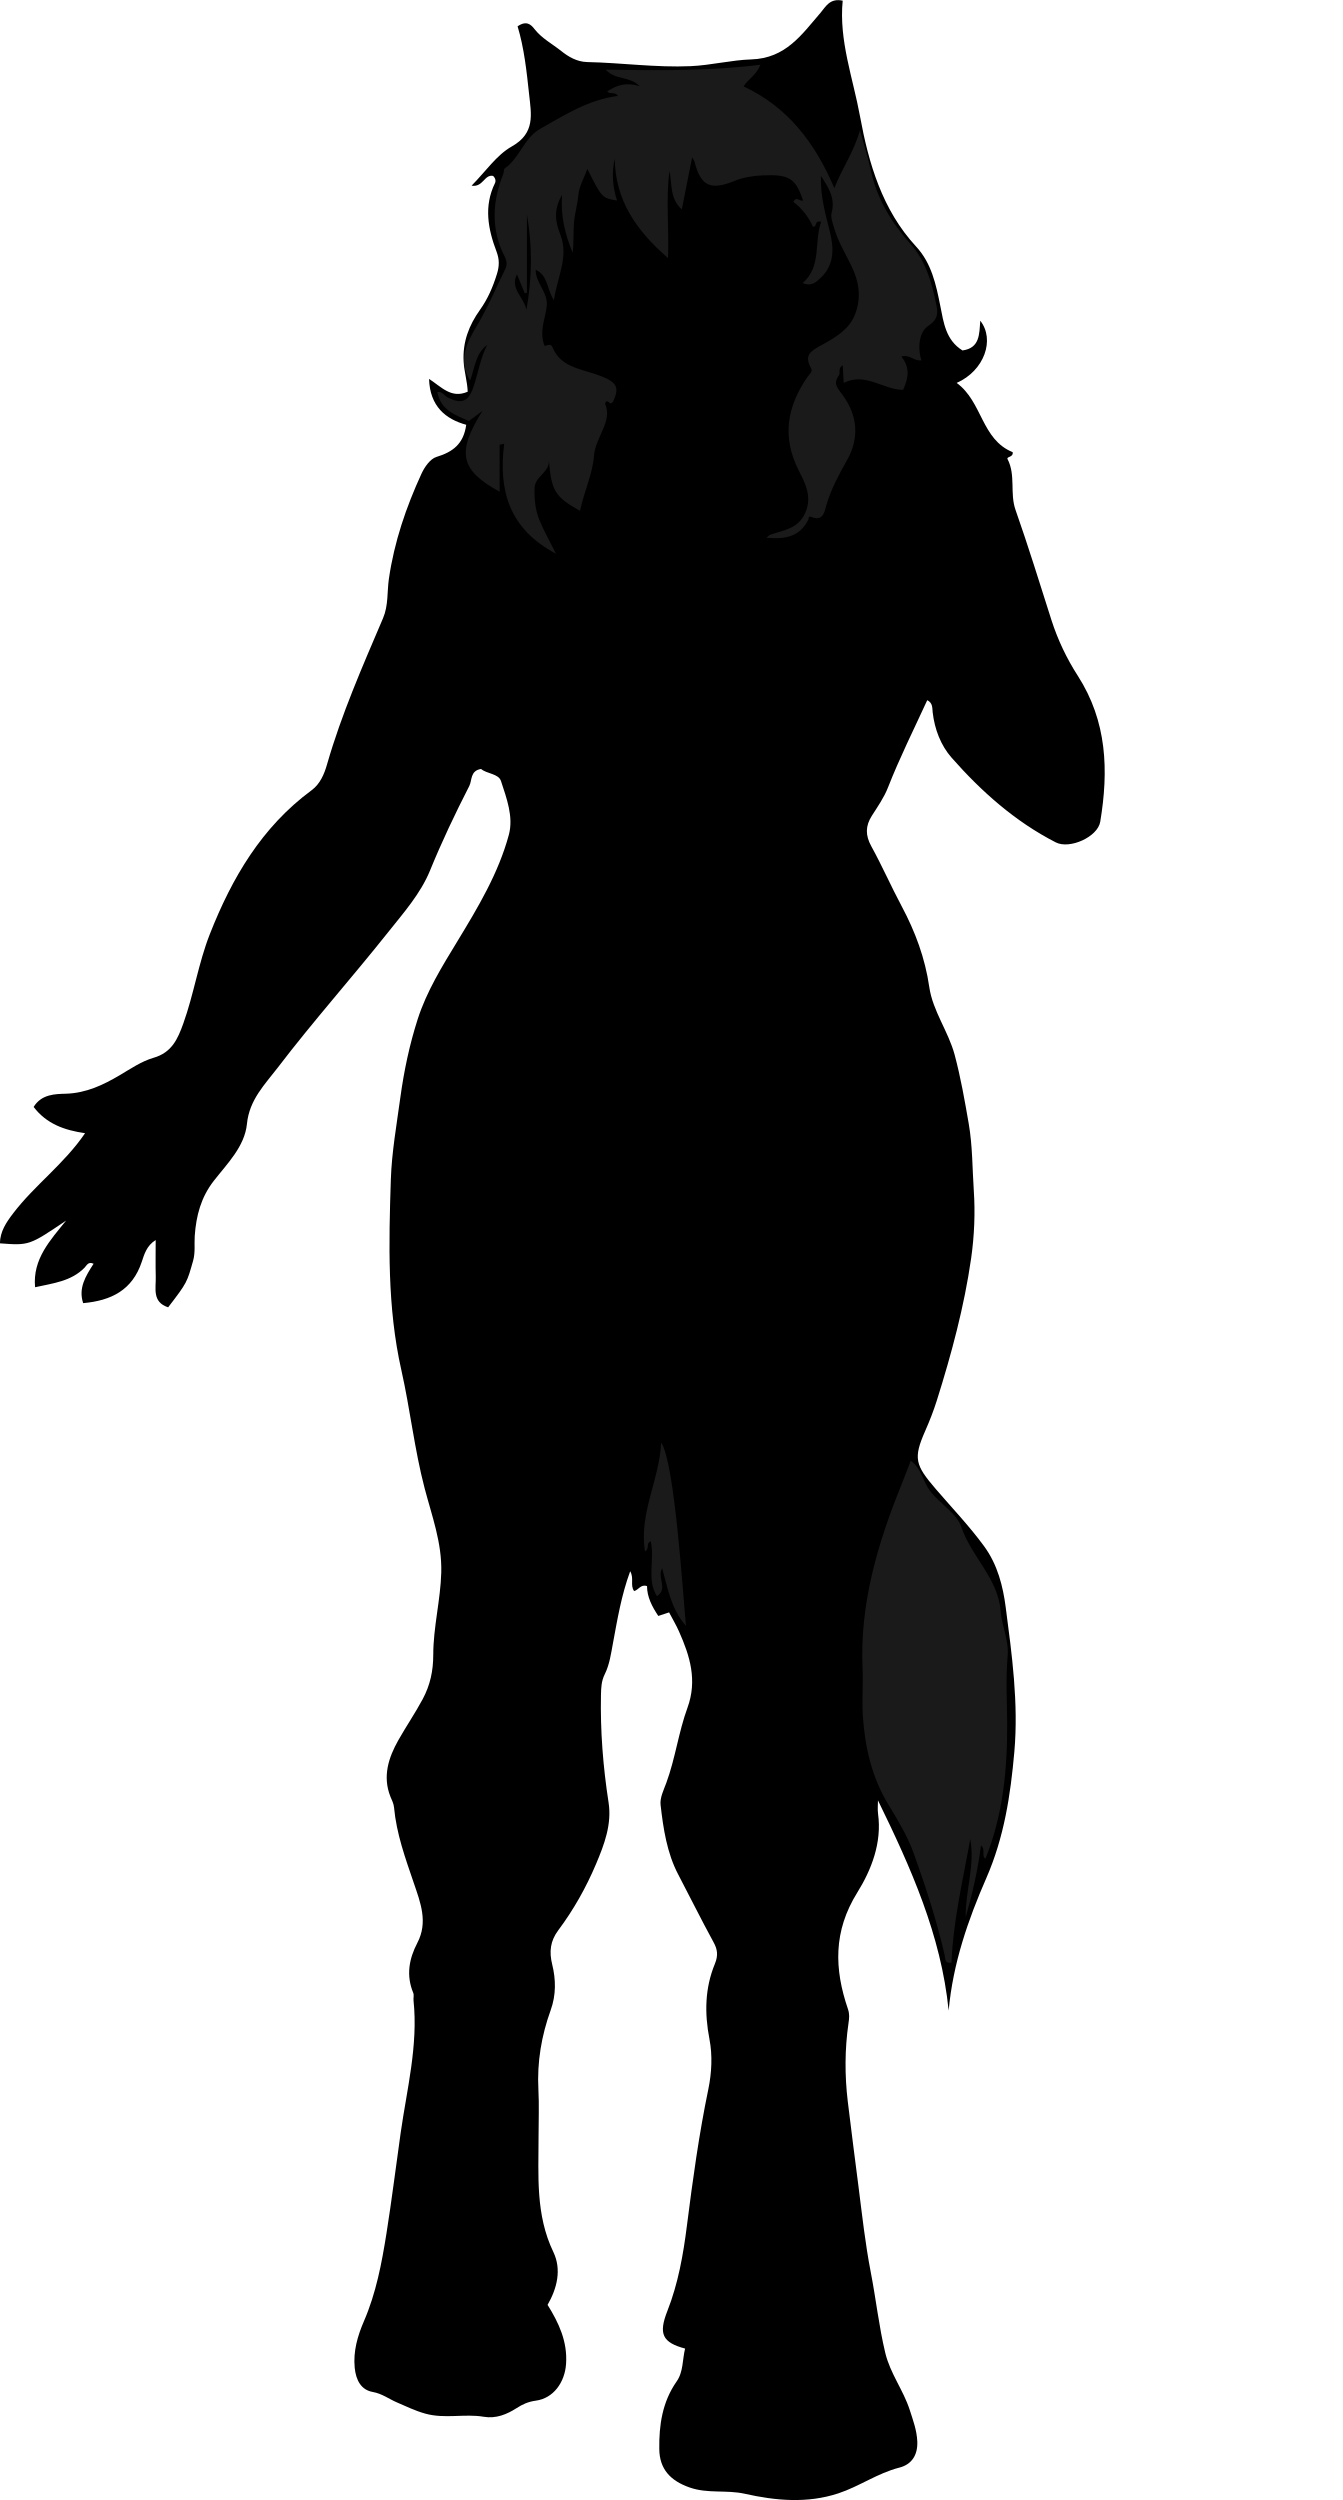
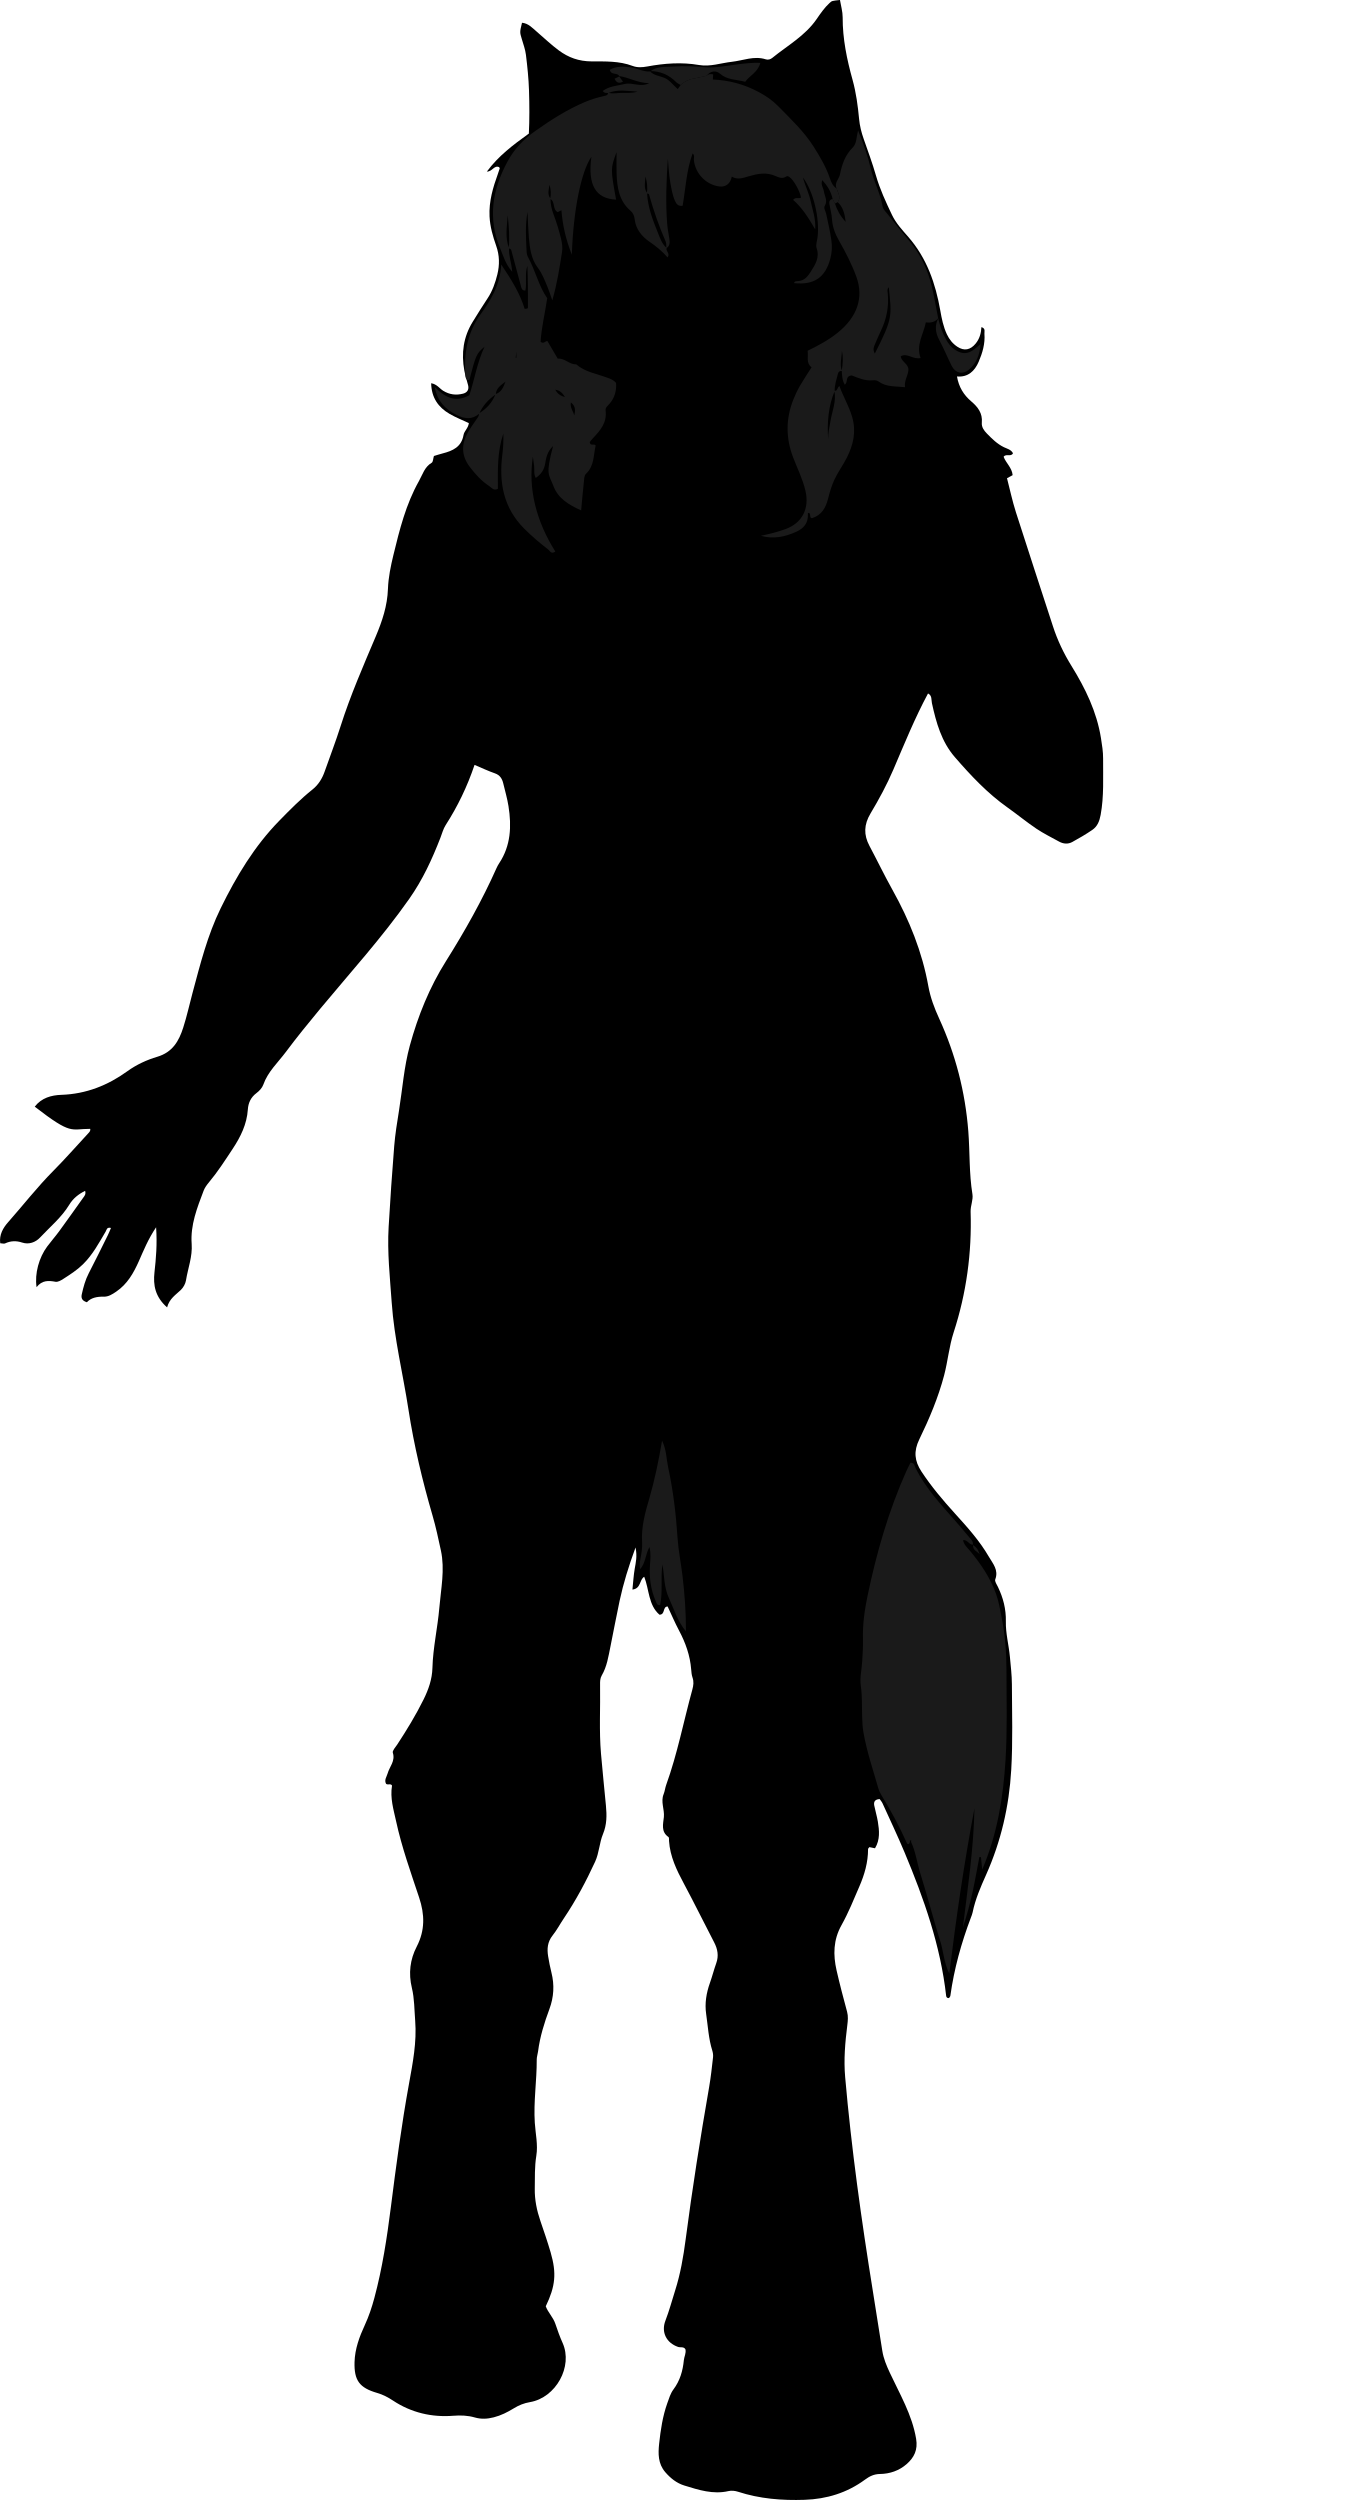
- <svg xmlns="http://www.w3.org/2000/svg" version="1.1" id="Layer_1" x="0px" y="0px" viewBox="0 0 343.81 640.09" style="enable-background:new 0 0 343.81 640.09;" xml:space="preserve">
+ <svg xmlns="http://www.w3.org/2000/svg" version="1.1" id="Layer_1" x="0px" y="0px" viewBox="0 0 981.49 1811.84" style="enable-background:new 0 0 981.49 1811.84;" xml:space="preserve">
  <style type="text/css">
	.st0{fill:#1A1A1A;}
</style>
  <g>
-     <path d="M175.41,601.32c-5.86-1.57-6.84-3.78-4.53-9.65c2.76-7.02,4.06-14.4,5-21.86c1.48-11.67,3.08-23.33,5.47-34.85   c0.89-4.31,1.09-8.75,0.3-12.85c-1.3-6.71-1.17-13.1,1.39-19.31c0.89-2.16,0.65-3.71-0.34-5.51c-3.14-5.74-6.03-11.6-9.07-17.39   c-2.86-5.46-3.81-11.7-4.5-17.82c-0.2-1.79,0.8-3.78,1.47-5.6c2.31-6.27,3.13-12.98,5.41-19.21c2.58-7.06,0.63-13.3-2.17-19.58   c-0.73-1.64-1.65-3.19-2.53-4.86c-0.98,0.32-1.88,0.62-2.76,0.91c-1.61-2.41-2.88-4.85-2.89-7.64c-1.61-0.55-2.17,0.99-3.3,1.27   c-1.09-1.46,0.05-3.25-1.01-5.07c-2.26,6.14-3.27,12.28-4.4,18.36c-0.51,2.74-0.88,5.52-2.11,8c-0.87,1.74-0.93,3.46-0.97,5.27   c-0.19,9.26,0.53,18.44,1.95,27.6c0.86,5.55-1.11,10.75-3.2,15.69c-2.54,6.02-5.76,11.75-9.69,17.01c-2.02,2.7-2.37,5.43-1.54,8.77   c0.94,3.81,1.01,7.78-0.4,11.68c-2.36,6.54-3.51,13.3-3.14,20.31c0.21,3.99,0.04,8,0.04,11.99c0,10.03-0.8,20.07,3.79,29.62   c2.13,4.44,0.99,9.23-1.48,13.53c2.89,4.64,5.13,9.42,4.73,15.15c-0.33,4.71-3.24,8.78-7.76,9.38c-1.92,0.26-3.34,0.9-4.91,1.91   c-2.49,1.6-5.26,2.74-8.4,2.21c-4.94-0.84-9.95,0.6-14.99-0.81c-2.58-0.72-4.85-1.84-7.23-2.86c-2.06-0.88-3.79-2.25-6.2-2.68   c-2.99-0.52-4.3-3.03-4.62-6.17c-0.42-4.27,0.75-8.22,2.36-11.95c3.13-7.24,4.55-14.82,5.78-22.54c1.36-8.56,2.41-17.16,3.63-25.72   c1.6-11.2,4.49-22.33,3.29-33.83c-0.07-0.66,0.16-1.41-0.08-1.98c-1.85-4.47-1.08-8.7,1.06-12.8c2.77-5.31,0.8-10.3-0.92-15.34   c-2.15-6.32-4.44-12.61-5.05-19.32c-0.1-1.05-0.56-1.87-0.93-2.78c-2.06-5.19-0.48-9.99,2.03-14.45c2-3.54,4.31-6.92,6.24-10.52   c1.91-3.56,2.7-7.25,2.7-11.32c0-7.07,1.85-13.97,2.05-21.09c0.21-7.61-2.41-14.5-4.26-21.57c-2.61-9.97-3.7-20.21-5.95-30.21   c-3.65-16.18-3.23-32.56-2.7-48.88c0.23-6.94,1.48-13.97,2.43-20.94c0.94-6.86,2.34-13.5,4.43-20.03   c2.31-7.2,6.28-13.58,10.19-20.01c5.25-8.64,10.5-17.38,13.16-27.23c1.24-4.61-0.57-9.36-2.01-13.78c-0.62-1.91-3.68-1.84-5.1-3.09   c-2.83,0.46-2.26,2.9-3.02,4.37c-3.63,7.09-7.04,14.27-10.06,21.66c-2.39,5.86-6.75,10.79-10.7,15.75   c-9.29,11.69-19.25,22.85-28.3,34.72c-3.22,4.22-7.25,8.17-7.86,14.35c-0.57,5.79-5.01,10.15-8.5,14.62   c-3.28,4.21-4.51,8.94-4.87,14.07c-0.15,2.14,0.19,4.25-0.43,6.42c-1.55,5.44-1.44,5.47-6.38,11.88c-4.16-1.36-3.09-4.87-3.17-7.86   c-0.08-2.99-0.02-5.99-0.02-9.36c-2.3,1.4-2.94,3.68-3.56,5.56c-2.41,7.27-7.82,9.95-15.01,10.59c-1.27-3.86,0.63-6.9,2.67-10.08   c-1.37-0.68-1.8,0.49-2.32,1.01c-3.42,3.48-7.99,3.97-12.66,5c-0.67-7.22,3.9-12.04,7.95-17.07c-9.45,6.39-9.45,6.39-16.96,5.83   c0.09-3.06,1.57-5.29,3.42-7.71c5.52-7.23,13.06-12.64,18.39-20.49c-5.34-0.77-9.86-2.4-13.17-6.72c2.03-3.33,5.63-3.31,8.27-3.39   c5.23-0.16,9.58-2.27,13.76-4.73c2.83-1.67,5.6-3.58,8.68-4.47c4.65-1.34,6.18-4.78,7.61-8.77c2.7-7.51,3.87-15.45,6.8-22.9   c5.67-14.42,13.29-27.41,26.03-36.81c2.23-1.64,3.28-4.2,3.98-6.66c3.7-12.88,9.09-25.11,14.32-37.38   c1.42-3.33,1.03-6.81,1.51-10.12c1.38-9.5,4.41-18.34,8.36-26.94c0.78-1.69,2.24-3.78,3.82-4.26c4.06-1.24,6.94-3.21,7.62-8.23   c-5.26-1.44-9.3-4.71-9.52-11.75c3.18,2.06,5.7,5.13,9.9,3.28c-0.1-2.57-0.88-5.07-1.04-7.65c-0.3-5.09,1.37-9.36,4.19-13.32   c2.01-2.82,3.32-5.89,4.34-9.19c0.62-2.02,0.65-3.71-0.11-5.71c-2.18-5.75-3.3-11.6-0.4-17.53c0.27-0.56,0.12-1.31-0.49-1.85   c-2.24-0.46-2.53,2.97-5.5,2.5c3.59-3.62,6.38-7.83,10.29-10.04c6.05-3.4,4.99-8.23,4.45-13.27c-0.64-5.97-1.28-11.94-2.96-17.49   c2.25-1.55,3.42-0.48,4.31,0.68c1.87,2.41,4.56,3.8,6.86,5.64c1.84,1.47,4.02,2.77,6.66,2.83c8.82,0.18,17.59,1.44,26.46,1.05   c5.26-0.23,10.43-1.57,15.56-1.73c8.82-0.28,12.89-6.34,17.71-11.93c1.32-1.53,2.35-3.82,5.68-3.11   c-1.01,10.19,2.66,19.87,4.46,29.74c2.16,11.81,5.65,23.84,14.33,33.21c3.96,4.27,5.11,9.73,6.19,15.15   c0.87,4.38,1.42,8.81,5.69,11.46c4.46-0.61,4.3-4.18,4.55-7.62c3.82,4.82,1.06,12.8-6.04,15.93c6.63,4.83,6.28,14.46,14.34,17.73   c0.22,1.37-1.66,1.1-1.31,1.78c2.14,4.12,0.54,8.74,2.04,13c3.29,9.35,6.2,18.83,9.22,28.28c1.61,5.01,3.9,9.81,6.69,14.14   c7.56,11.73,7.95,24.35,5.78,37.43c-0.64,3.87-7.82,7.11-11.38,5.28c-10.42-5.34-19.04-13.01-26.68-21.69   c-2.74-3.11-4.35-7.27-4.84-11.6c-0.13-1.16,0.06-2.37-1.39-3.12c-3.41,7.43-7.08,14.75-10.07,22.39c-1,2.55-2.63,4.88-4.12,7.21   c-1.67,2.63-1.67,5.02-0.13,7.81c2.76,5.01,5.06,10.28,7.76,15.33c3.49,6.54,6.01,13.31,7.08,20.72c0.9,6.16,4.88,11.33,6.49,17.32   c1.56,5.84,2.59,11.75,3.62,17.71c0.98,5.73,0.91,11.51,1.29,17.15c0.38,5.58,0.13,11.56-0.68,17.24   c-1.78,12.41-5.04,24.53-8.81,36.49c-0.83,2.63-1.85,5.22-2.96,7.74c-3.09,7.02-2.56,8.72,2.72,14.87   c4.16,4.85,8.58,9.46,12.38,14.66c3.5,4.79,4.82,10.33,5.51,15.55c1.61,12.25,3.31,24.63,2.22,37.05   c-0.97,11.04-2.6,21.87-7.17,32.33c-4.67,10.67-8.55,21.84-9.65,33.93c-1.94-19.33-9.69-36.61-18.1-53.81   c0,1.14-0.13,2.3,0.02,3.41c1.04,7.46-1.75,14.46-5.3,20.16c-6.2,9.97-5.91,19.58-2.41,29.85c0.45,1.31,0.34,2.33,0.14,3.68   c-0.96,6.6-0.97,13.34-0.19,19.9c0.87,7.3,1.83,14.61,2.76,21.91c0.93,7.3,1.73,14.64,3.13,21.86c1.34,6.88,2.08,13.85,3.72,20.69   c1.27,5.3,4.64,9.55,6.27,14.63c0.85,2.66,1.8,5.16,1.93,8.03c0.15,3.58-1.49,5.93-4.6,6.72c-5.58,1.42-10.24,4.82-15.62,6.59   c-7.96,2.63-16.08,1.87-23.92,0.11c-4.72-1.06-9.48,0.02-14.14-1.61c-4.91-1.72-7.72-4.69-7.78-9.84   c-0.08-6.16,0.77-12.03,4.42-17.28C174.99,607.3,174.7,604.14,175.41,601.32z" />
-     <path class="st0" d="M196.23,137.67c0.71-0.57,0.81-0.71,0.95-0.75c3.46-1.19,7.23-1.48,9.05-5.74c1.79-4.18-0.21-7.7-1.74-10.74   c-4.38-8.69-2.93-16.39,2.25-23.94c0.47-0.68,1.4-1.32,0.96-2.12c-1.89-3.46-0.29-4.42,2.8-6.11c3.12-1.71,6.75-3.76,8.3-7.48   c1.81-4.33,1.24-8.54-0.83-12.75c-1.57-3.21-3.45-6.29-4.45-9.81c-0.37-1.3-0.9-2.62-0.58-3.83c0.94-3.56-0.69-6.25-2.76-9.37   c-0.14,5.12,1.1,9.52,2.23,14.02c1.04,4.15,1.42,8.54-2.23,12.04c-1.26,1.2-2.44,2.32-4.68,1.39c4.96-4.3,2.86-10.47,4.74-15.69   c-1.91-0.42-0.86,1.27-2.09,1.28c-1.04-2.4-2.78-4.66-5.03-6.39c0.78-1.6,1.72,0.05,2.5-0.36c-1.94-5.66-3.49-6.72-10.38-6.42   c-2.42,0.11-4.96,0.51-7.18,1.42c-6.07,2.49-8.65,1.38-10.22-4.87c-0.07-0.3-0.29-0.55-0.63-1.16c-0.9,4.52-1.74,8.76-2.64,13.32   c-3.13-2.77-2.45-6.51-3.17-9.85c-0.94,7.21-0.08,14.45-0.36,22.31c-8.37-7.24-13.51-15-13.64-25.44   c-0.85,3.63-0.55,7.15,0.58,10.72c-3.87-0.67-3.87-0.67-7.59-8.09c-0.88,2.41-2.13,4.51-2.31,6.69c-0.21,2.48-0.98,4.83-1.14,7.28   c-0.16,2.48-0.03,4.98-0.3,7.51c-1.86-4.5-3.14-9.1-2.74-14.85c-2.25,3.92-1.71,6.93-0.43,10.19c2.22,5.65-0.78,10.8-1.65,16.79   c-1.9-2.97-1.44-6.3-4.67-7.81c-0.04,3.4,3.1,5.65,2.85,9.11c-0.24,3.27-2.06,6.38-0.61,10.31c0.22,0.33,1.56-0.85,2.06,0.41   c1.96,4.9,6.82,5.49,10.92,6.87c5.36,1.81,6.41,3.11,4.71,6.79c-0.91,1.96-1.5-0.96-2.16,0.79c2.02,4.6-2.49,8.48-2.85,13.45   c-0.33,4.55-2.58,9.2-3.56,14.01c-6.47-3.63-7.33-5.11-7.99-13.08c0.34,3.23-3.55,4.14-3.65,7.23c-0.09,2.84,0.18,5.62,1.24,8.21   c1.1,2.68,2.55,5.22,4.23,8.6c-12.02-6.35-14.77-16.21-13.25-28.13c-0.39,0.08-0.78,0.15-1.17,0.23c0,3.91,0,7.82,0,12.04   c-10.22-5.59-11.02-10.14-4.39-20.69c-1.15,0.86-2.3,1.71-3.46,2.57c-3.48-1.49-7.17-2.7-8.11-7.39c1.31-0.27,1.84,0.98,2.68,1.4   c3.51,1.74,5.28,1.08,6.55-2.62c1.24-3.6,1.77-7.42,3.56-10.87c-3.08,2.28-3.13,5.85-4.39,9.15c-3.22-5.2-0.72-9.95,1.64-13.87   c2.87-4.77,4.96-9.81,7.39-14.74c0.9-1.83-0.32-3.28-0.86-4.55c-2.84-6.72-2.27-13.24,0.34-19.79c0.18-0.45,0.07-1.19,0.38-1.4   c3.82-2.66,4.91-7.77,9.03-10.1c6.24-3.53,12.32-7.46,19.92-8.44c-0.63-1.15-2.11-0.32-2.73-1.15c2.32-1.56,4.82-2.44,8.3-1.35   c-2.68-2.69-6.03-1.41-8.69-4.22c13.48,0.21,26.32,0.38,39.6-1.26c-1.02,2.71-3.18,3.68-4.29,5.54   c11.17,5.23,18.19,14.21,23.23,26.04c2-5.11,4.96-9.18,6.56-14.77c1,3.64,2.03,6.75,2.7,9.94c1.56,7.43,5.28,13.58,10.29,19.2   c3.96,4.42,5.49,10.12,6.62,15.8c0.36,1.8,0.39,3.49-2.15,5.13c-2.23,1.44-2.81,5.5-1.72,8.79c-1.9,0.3-2.95-1.59-5.15-0.95   c2.27,2.7,1.85,5.48,0.46,8.5c-4.99,0.08-9.62-4.6-15.21-1.76c-0.07-1.35-0.15-2.81-0.25-4.51c-1.33,0.75-0.51,1.93-0.98,2.58   c-1.59,2.17-0.35,3.24,1.02,5.12c3.7,5.1,4.31,10.85,1.07,16.58c-2.07,3.66-4.05,7.32-5.27,11.41c-0.43,1.44-0.71,4.44-3.83,3.15   c-0.92-0.39-0.68,0.4-0.83,0.71C204.78,137.41,201.05,138.14,196.23,137.67z M134.78,79.35c1.47-8.15,1.57-16.27,0.13-24.44   c0,6.68,0,13.36,0,20.05c-0.19,0.04-0.37,0.08-0.56,0.12c-0.66-1.61-1.33-3.23-1.99-4.84C130.46,73.95,134.25,76.15,134.78,79.35z" />
-     <path class="st0" d="M247.26,490.84c-0.13-6.69,2.42-13.19,1.16-19.99c-1.87,10.54-4.39,20.96-4.81,31.68   c-1.83,0.2-1.53-0.98-1.74-1.91c-2.02-8.87-4.85-17.52-7.91-26.06c-1.57-4.38-4.05-8.49-6.49-12.5   c-4.28-7.03-6.02-14.73-6.55-22.77c-0.26-3.98,0.11-8-0.07-11.99c-0.76-16.59,3.83-32.03,9.95-47.16c0.79-1.96,1.53-3.94,2.38-6.16   c2.79,2.01,3.1,5.36,4.94,7.75c2.54,3.3,6.83,5.71,8.03,9.27c2.58,7.61,9.41,13.12,10.05,21.51c0.3,3.9,2.17,7.45,1.79,11.59   c-0.51,5.62-0.16,11.32-0.12,16.99c0.07,11.88-1.05,23.58-5.55,34.79c-1.16-0.68,0.16-2.33-1.16-3.38   C250.37,478.81,248.97,484.83,247.26,490.84z" />
-     <path class="st0" d="M169.53,401.51c-1.41,2.45,1.65,5.19-1.32,7.17c-2.7-4.17-0.53-9.32-1.59-14.03   c-1.31,0.37-0.23,1.94-1.49,2.53c-1.55-9.75,3.68-18.11,4.15-27.8c3.49,4.85,5.65,39.98,6.36,46.9   C171.79,411.98,170.99,406.64,169.53,401.51z" />
+     <path d="M343.92,554.35c-5.33,15.82-12.28,30.12-20.93,43.62c-1.76,2.75-2.6,6.09-3.8,9.18c-6.02,15.5-12.82,30.34-22.56,44.22   c-19.75,28.15-42.79,53.48-64.65,79.83c-8.5,10.25-16.88,20.57-24.85,31.24c-5.73,7.67-12.99,14.25-16.31,23.67   c-0.83,2.36-2.93,4.57-4.99,6.12c-4.06,3.05-5.9,7.1-6.21,11.86c-0.71,10.68-5.26,19.84-11,28.53c-5.5,8.33-10.9,16.74-17.33,24.43   c-1.48,1.77-2.9,3.75-3.71,5.87c-4.72,12.43-9.67,24.89-8.67,38.56c0.67,9.2-2.72,17.67-4.13,26.49c-0.4,2.47-1.92,5.16-3.73,6.91   c-3.72,3.57-8.28,6.29-9.95,12.64c-8.7-7.69-10.17-16.17-9.15-25.4c1.12-10.14,2.04-20.26,1.18-32.68   c-5.93,8.91-9.06,16.82-12.5,24.57c-3.82,8.6-8.33,16.62-16.45,22.12c-2.85,1.93-5.62,3.72-9.06,3.63   c-4.82-0.13-9.23,0.79-12.15,4.03c-3.89-1.18-4.23-3.41-3.68-5.86c1.16-5.19,2.52-10.3,5.01-15.1c4.75-9.16,9.28-18.44,13.86-27.68   c0.83-1.67,1.5-3.43,2.27-5.21c-3.12-0.78-3.13,1.39-3.86,2.64c-4.89,8.3-9.42,16.77-16.44,23.69c-4.35,4.28-9.36,7.45-14.38,10.68   c-1.63,1.05-3.83,2.3-5.51,2c-5.02-0.92-9.73-1.26-13.74,3.91c-1.48-9.88,1.8-21.51,7.68-29.43c2.77-3.74,5.88-7.24,8.63-10.99   c5.89-8.06,11.65-16.21,17.44-24.34c0.91-1.28,2.17-2.47,1.45-5.06c-4.89,2.43-8.75,5.53-11.54,10.12   c-5.58,9.2-13.92,16.01-21.16,23.75c-3.24,3.46-8.1,5.21-12.83,3.65c-4.47-1.47-8.4-1.32-12.53,0.6c-0.77,0.36-1.88-0.05-3.48-0.13   c-0.85-6.17,2.18-11.24,5.6-15.11c11.01-12.46,21.22-25.61,32.97-37.44c8.66-8.73,16.78-18.01,25.15-27.03   c0.88-0.95,1.83-1.84,1.5-3.33c-14.34-0.03-13.22,4.8-40.2-16.08c4.92-6.4,12.06-8.33,19.28-8.57c17.94-0.61,33.62-6.82,47.97-17.2   c6.52-4.71,14.02-8.15,21.5-10.37c11.24-3.33,15.75-11.48,18.86-21.16c2.64-8.22,4.48-16.69,6.72-25.04   c5.6-20.88,10.88-41.95,20.42-61.44c11.29-23.07,24.42-45.02,42.61-63.59c7.68-7.84,15.35-15.64,23.93-22.49   c4.29-3.43,7.02-7.89,8.82-13.01c3.86-10.98,8.05-21.86,11.57-32.95c7.07-22.24,16.41-43.57,25.47-65   c4.71-11.14,8.4-22.17,8.83-34.44c0.29-8.23,2.01-16.51,3.96-24.55c4.47-18.41,9.04-36.77,18.49-53.57   c2.71-4.82,4.04-10.2,9.26-13.29c1.01-0.6,1-2.92,1.6-4.89c1.87-0.56,4.03-1.28,6.24-1.85c7.37-1.89,13.75-4.64,15.24-13.44   c0.48-2.82,3.43-4.89,3.84-8.56c-4.58-2.16-9.48-4.06-13.98-6.68c-8.2-4.78-13.11-11.74-13.33-22.21c4.26,0.7,6.06,3.85,8.77,5.5   c4.59,2.8,9.35,3.35,14.39,2.04c3.03-0.79,4.38-2.95,3.61-6.06c-0.87-3.53-2.05-6.95-2.72-10.58c-2.32-12.63-0.72-24.47,6.09-35.45   c3.51-5.66,6.98-11.34,10.68-16.88c3.58-5.36,5.66-11.36,7.16-17.47c1.67-6.84,1.6-13.7-0.84-20.64   c-2.41-6.86-4.46-13.89-4.83-21.33c-0.54-10.93,2.49-21.03,6.12-31.07c0.45-1.24,0.89-2.49,1.25-3.75   c0.06-0.23-0.26-0.56-0.44-0.92c-3.63-1.62-4.93,3.33-8.86,3.22c8.35-11.34,18.91-19.26,30.42-27.54   c0.5-10.06,0.44-20.67,0.11-31.25c-0.27-8.61-1.18-17.23-2.22-25.79c-0.48-3.91-1.89-7.73-3.02-11.54   c-1.45-4.87-1.52-4.85,0.17-11.74c4.66,0.43,7.53,3.79,10.75,6.53c5.31,4.53,10.36,9.42,15.96,13.55   c6.98,5.14,14.41,7.9,23.82,7.93c9.72,0.03,19.99-0.37,29.55,3.26c3.48,1.32,6.92,1.11,10.68,0.42c12.44-2.3,24.95-3.25,37.64-1.05   c7.95,1.38,15.8-1.47,23.71-2.35c8.15-0.91,16.12-4.49,24.56-1.78c1.66,0.53,3.41,0.02,4.72-1.05   c11.05-8.98,23.81-16.01,32.13-28.11c2.83-4.12,5.66-8.24,9.36-11.66c1.74-1.61,1.78-1.56,7.55-2.2c0.68,4.18,1.97,8.4,1.96,12.61   c-0.06,15.48,3.05,30.45,7.15,45.19c2.6,9.37,3.85,18.89,4.76,28.44c0.48,5.08,1.67,9.75,3.32,14.46   c3.07,8.79,6.31,17.54,8.88,26.48c2.87,9.98,7.2,19.29,11.64,28.6c2.92,6.13,7.54,11.04,11.85,15.99   c13.41,15.4,19.71,33.69,23.15,53.29c1.04,5.91,2.2,11.73,4.77,17.22c1.75,3.74,4.24,6.83,7.62,9.05c4.95,3.26,9.43,2.3,13.19-2.25   c2.83-3.42,4-7.45,4.23-11.99c3.19,0.98,2.05,3.21,2.18,4.77c0.59,7.16-1.41,13.95-4.17,20.35c-2.83,6.55-7.54,11.34-15.72,10.65   c1.3,7.66,4.87,13.41,10.36,18.07c4.73,4.01,8.28,8.58,7.65,15.35c-0.3,3.21,1.48,5.69,3.64,7.91c3.72,3.82,7.46,7.55,12.39,9.95   c2.29,1.11,5.15,1.64,6.55,4.37c-1.48,2.92-5.04,0.02-6.79,2.56c1.67,4.53,6.05,7.88,6.54,13.31c-1.09,0.6-2.23,1.22-4.09,2.23   c2.1,8.1,3.87,16.52,6.47,24.68c8.78,27.56,17.89,55.01,26.8,82.53c3.29,10.18,7.81,19.69,13.46,28.82   c10.02,16.2,18.32,33.18,21.37,52.32c0.79,4.95,1.58,9.87,1.55,14.85c-0.09,13.61,0.71,27.24-1.79,40.8   c-0.85,4.63-2.37,8.37-6.06,10.89c-4.65,3.19-9.55,6.03-14.5,8.75c-3.11,1.7-6.46,1.41-9.58-0.31c-5.53-3.06-11.24-5.85-16.47-9.37   c-7.17-4.83-13.86-10.36-20.92-15.36c-14.53-10.29-26.6-23.17-38.16-36.51c-9.67-11.16-13.5-24.99-16.58-39.07   c-0.54-2.46,0.23-5.52-2.83-7.03c-9.57,17.84-17.16,36.56-25.1,55.11c-4.73,11.06-10.44,21.6-16.57,31.85   c-4.82,8.06-5.06,15.47-0.76,23.53c5.63,10.57,10.82,21.39,16.66,31.85c12.25,21.96,21.55,44.96,26,69.79   c1.48,8.25,4.39,15.93,7.88,23.55c11.86,25.92,18.86,53.03,21.09,81.61c1.18,15.2,0.52,30.51,2.99,45.65   c0.66,4.02-1.46,8.29-1.32,12.66c0.94,29.85-3.06,59.06-12.3,87.46c-3.31,10.18-4.2,20.83-6.9,31.11   c-4.26,16.15-10.75,31.51-18.01,46.45c-4.17,8.58-3.5,15.54,1.59,23.29c7.17,10.9,15.53,20.77,24.24,30.38   c8.95,9.87,17.88,19.77,24.6,31.35c2.89,4.97,7.23,9.62,4.64,16.43c-0.53,1.38,1.09,3.69,1.95,5.47c3.81,7.91,5.93,16.07,5.73,25   c-0.19,8.63,2.15,17.1,2.94,25.72c0.6,6.61,1.41,13.26,1.44,19.85c0.08,20.65,0.72,41.3-0.48,61.95   c-1.54,26.5-7.42,51.96-18.26,76.17c-3.95,8.84-7.78,17.62-9.72,27.14c-0.26,1.29-0.79,2.54-1.26,3.79   c-6.94,18.37-12.18,37.19-14.88,56.68c-0.08,0.59-0.65,1.11-0.98,1.64c-1.24,0.19-1.95-0.56-2.06-1.54   c-4.08-36.43-16.13-70.55-30.17-104.07c-5.01-11.96-10.58-23.68-15.94-35.49c-0.52-1.15-1.42-2.13-2.07-3.09   c-3.4,0.14-4.47,1.9-3.95,4.6c0.76,3.91,1.97,7.74,2.61,11.66c1.07,6.54,1.73,13.12-2.05,19.38c-1.5-0.31-2.78-0.57-4.09-0.83   c-0.31,0.46-0.95,0.97-0.95,1.48c0.03,9.5-2.57,18.42-6.29,27c-4.09,9.46-7.93,19.11-12.96,28.07c-5.98,10.66-6.12,21.53-3.56,32.8   c2.29,10.04,4.92,20.01,7.61,29.96c0.9,3.33,0.58,6.41,0.16,9.78c-1.57,12.47-2.67,24.82-1.55,37.63   c4.55,51.97,11.78,103.56,20.06,155.03c2.32,14.43,4.58,28.87,6.86,43.3c0.89,5.6,3,10.63,5.42,15.83   c7.24,15.56,16.15,30.45,19.08,47.89c1.36,8.1-1.45,13.64-6.93,18.42c-5.43,4.74-12.13,7.02-19.28,7.12   c-4.3,0.06-7.51,1.64-10.85,4.1c-12.97,9.57-27.78,14.08-43.76,14.62c-16.37,0.56-32.56-0.73-48.28-5.86   c-2.14-0.7-4.72-0.97-6.88-0.47c-11.23,2.59-21.65-0.85-32.05-4.05c-5.48-1.69-9.88-5.19-13.72-9.61   c-5.38-6.21-5.25-13.54-4.48-20.74c1.07-9.89,2.52-19.8,5.89-29.25c1.23-3.44,2.31-7.14,4.45-9.99c4.8-6.4,6.82-13.55,7.57-21.29   c0.25-2.61,1.77-5.04,1.13-7.85c-1.25-2.09-3.57-1.1-5.35-1.71c-8.46-2.91-12.37-10.67-9.14-19.04c2.76-7.16,4.72-14.54,7.03-21.82   c3.85-12.1,5.98-24.49,7.62-37.02c4.82-36.89,10.63-73.62,17-110.27c1.25-7.18,2.02-14.44,2.85-21.69c0.18-1.6-0.05-3.36-0.54-4.91   c-2.71-8.63-3.15-17.65-4.44-26.51c-1.12-7.64,0.11-15.23,2.74-22.58c1.68-4.69,2.88-9.55,4.56-14.23   c1.93-5.38,1.04-10.25-1.54-15.19c-7.39-14.17-14.4-28.53-21.96-42.61c-5.23-9.75-9.97-19.55-10.71-30.8   c-0.06-0.99,0.13-2.51-0.41-2.87c-5.61-3.81-3.81-9.63-3.33-14.48c0.55-5.6-2.45-11.04-0.17-16.6c0.87-2.13,1.07-4.53,1.86-6.71   c8.13-22.52,12.61-46.04,18.94-69.06c0.83-3.02,1.18-5.73,0.13-8.73c-0.65-1.85-0.81-3.91-0.97-5.89   c-0.78-10.1-4.1-19.35-8.83-28.24c-2.96-5.57-5.42-11.4-8.23-17.37c-3.84,0.12-1.51,5.89-5.92,5.97   c-8.1-7.01-7.38-18.19-11.05-27.5c-3.65,2.17-2.16,8.5-8.55,9.29c0.58-5.5,0.84-10.38,1.67-15.15c0.77-4.5,1.9-8.9,0.59-15.38   c-5.06,13.78-8.83,26.05-11.54,38.63c-2.38,11.04-4.39,22.16-6.66,33.23c-1.47,7.15-2.51,14.44-6.3,20.91   c-1.22,2.09-1.24,4.47-1.2,6.81c0.27,16.65-0.76,33.32,0.67,49.95c1.08,12.56,2.39,25.1,3.58,37.65c0.66,6.97,0.69,13.7-2.14,20.51   c-2.64,6.37-2.74,13.57-5.7,20.04c-6.54,14.25-13.9,28.01-22.64,41.02c-2.79,4.14-5.14,8.62-8.23,12.51   c-3.68,4.63-4.07,9.68-3.18,15.08c0.65,3.93,1.4,7.86,2.38,11.72c2.28,9,1.75,17.79-1.46,26.46c-3.7,9.99-6.88,20.11-8.23,30.73   c-0.25,1.98-0.97,3.94-0.96,5.9c0.08,15.3-2.4,30.53-1.4,45.85c0.52,7.95,2.39,15.94,1.1,23.83c-1.3,7.98-0.99,15.91-1.12,23.88   c-0.13,8.06,1.47,15.81,4.08,23.42c2.59,7.55,5.19,15.11,7.42,22.77c4.39,15.1,3.48,24.48-3.54,39.05   c1.54,4.37,5.35,7.91,6.95,12.68c1.57,4.68,3.21,9.33,5.27,13.9c7.65,17.03-4.89,39.68-23.61,42.86c-4.44,0.76-8.08,2.25-11.8,4.53   c-4.52,2.77-9.25,5.17-14.52,6.51c-4.64,1.18-9.02,1.44-13.72,0.09c-5.04-1.44-10.12-1.66-15.58-1.23   c-15.59,1.24-30.49-2.25-43.68-10.99c-3.67-2.43-7.3-4.33-11.5-5.55c-12.88-3.72-16.78-9.11-16.39-22.43   c0.28-9.5,3.52-18.28,7.43-26.73c2.95-6.39,5.14-12.98,6.95-19.72c5.77-21.54,9.12-43.5,11.92-65.61   c3.8-29.97,7.77-59.92,13.18-89.67c2.73-15.01,5.68-30.1,4.47-45.54c-0.63-7.94-0.53-16.08-2.38-23.74   c-2.59-10.7-1.34-20.69,3.49-30.03c6.1-11.82,5.84-23.26,1.74-35.59c-6.07-18.28-12.61-36.46-16.7-55.35   c-1.82-8.4-4.45-16.73-2.94-25.75c-0.84-1.76-3.02-0.2-4.31-1.29c-1.51-2.79,0.44-5.08,1.13-7.54c1.38-4.92,5.7-8.94,3.77-14.97   c-0.48-1.5,1.93-4.03,3.2-5.97c6.93-10.59,13.52-21.38,19.13-32.74c3.56-7.22,6.15-14.59,6.37-22.82   c0.39-14.63,3.76-28.96,4.99-43.5c1.17-13.83,4.16-27.67,1.14-41.6c-1.83-8.44-3.62-16.92-6.03-25.2   c-7.35-25.25-13.46-50.81-17.45-76.76c-3.98-25.92-10.35-51.49-12.17-77.71c-1.27-18.23-3.3-36.47-2.22-54.79   c1.15-19.55,2.46-39.1,4.04-58.62c0.7-8.59,2.09-17.13,3.46-25.65c2.52-15.72,3.62-31.64,7.85-47.12   c5.93-21.66,14.25-42.23,26.19-61.22c13.66-21.73,26.21-44.02,36.66-67.48c0.54-1.21,1.19-2.39,1.92-3.5   c8.47-12.76,9.03-26.86,6.74-41.33c-0.88-5.57-2.47-11.02-3.79-16.52c-0.81-3.38-2.36-6-6.01-7.28   C353.97,558.84,349.46,556.69,343.92,554.35z" />
+     <path class="st0" d="M347.33,299.8c-5.19,4.49-10.51,3.84-16.32,0.98c-8.52-4.19-14.19-10.36-15.96-20.22   c7.06,6.89,14.42,11.7,25.09,5.91c3.72-11.25,5.64-23.74,11-35.15c-5.77,4.8-6.23,5.85-10.94,24.02c-2.28,0.41-2.8-1.41-2.9-2.84   c-1.1-15.97,1.13-31.03,10.84-44.51c7.39-10.26,14.24-20.95,15.13-36.29c7.61,11.38,13.69,21.19,16.97,32.17   c1.44-0.23,1.85-0.17,2.07-0.36c0.21-0.19,0.31-0.61,0.31-0.93c0.02-9.95,0.01-19.91-0.4-29.88c-2,5.82-0.28,11.95-1.46,17.89   c-2.74,0.11-2.9-2.07-3.38-3.82c-2.2-7.99-4.35-16-6.46-24.02c-0.34-1.29-0.43-2.6-2.2-2.62c0.7-8.06,0.11-16.09-0.75-24.1   c-0.53,8-2.13,16.04,0.97,23.89c-0.43,5.29,1.78,10.3,2.27,17.05c-4.99-5.75-6.44-11.5-8.67-16.85   c-9.12-21.87-5.78-42.5,5.19-62.91c5.01-9.33,11.73-16.3,20.21-22.3c11.41-8.07,23.09-15.51,35.99-20.99   c4.61-1.96,9.34-3.33,14.19-4.42c1.32-0.3,2.56-0.57,2.54-2.3c3.58,1.02,7.18,0.06,10.77,0.09c3.53,0.03,7.11,0.23,10.55-0.88   c-7.09-0.36-14.23-1.95-21.11,1.01c-1.23-0.17-2.62,0.38-4.09-1.48c4.88-3.59,10.58-3.77,16.09-5.09   c5.63-1.36,10.93,2.68,17.64-0.55c-8.54-0.17-14.81-4.27-21.96-5.2l0.32,0.29c-1.08-3.16-6-0.47-6.93-4.83   c4.76-2.66,9.62-2.48,14.77-1.8c4.89,0.65,9.31,3.27,14.34,3.08l-0.15-0.33c2.76,3.11,6.86,3.43,10.4,4.82   c4,1.57,6.32,5.15,9.88,8.25c0.99-1.38,1.55-2.18,2.12-2.97c5.22-5.26,12.48-4.81,18.88-6.77c1.34-1.29,2.94-1.33,4.68-0.93   c-0.07,1.15-0.15,2.28-0.24,3.72c11.7,0.49,22.72,3.45,33.12,8.99c5.35,2.85,10.17,6.16,14.41,10.5   c9.05,9.27,18.53,18.13,25.55,29.21c4.64,7.32,9.01,14.74,11.79,23c0.95,2.84,2.12,5.55,4.82,7.23c0.99,3.26,3.36,6.39,0.86,9.95   c-0.68,0.35-1.37,0.71-2.05,1.06c-0.58-1.12-1.15-2.25-1.73-3.37c-1.01-5.26-3.78-9.53-7.43-13.66c-1.38,3.28,0.77,5.55,1.14,8.12   c0.5,3.49,2.95,6.67,0.64,10.53c-1.02,1.71,0.6,3.81,1.01,5.74c1.39,6.48,2.9,12.97,3.81,19.52c0.59,4.23,0.38,8.52-0.75,12.84   c-3.62,13.79-11.72,19.45-26.36,17.9c0.48-1.62,1.96-1.38,3.08-1.48c4.33-0.39,6.56-2.91,8.87-6.53   c3.51-5.49,6.77-10.42,4.42-17.42c-0.76-2.28,0.38-5.2,0.7-7.82c1.63-13.71-2.92-33.08-10.61-43.32c1.55,5.95,4.47,11.46,5.7,17.54   c1.23,6.1,3.68,11.96,3.22,20.11c-5.08-8.69-9.6-15.87-16.03-21.41c1.79-2.35,4.1-0.51,5.72-1.68c-0.79-4.66-5.25-12.7-8.31-14.8   c-0.75-0.52-1.52-1.12-2.66-0.32c-2.54,1.78-5.5,0.41-7.5-0.49c-6.67-2.99-13.03-1.67-19.42,0.2c-4.13,1.21-8.11,2.77-12.29,0.24   c-0.96,5.13-4.39,7.65-8.83,7.14c-9.74-1.13-17.69-9.35-18.64-19.26c-0.14-1.48,0.81-3.12-0.9-4.72   c-4.52,12.4-5.06,25.37-7.24,37.94c-2.95,0.43-4.35-0.87-5.46-3.32c-1.96-4.31-2.65-8.94-3.47-13.47   c-1.01-5.6-1.2-11.36-1.77-17.34c-1.1,15.87-1.71,31.44-0.52,47.02c0.28,3.62,0.97,7.22,1.56,10.81c0.45,2.75,0.59,5.34-2.14,7.09   c-0.14-1.61,0.13-3.4-0.48-4.8c-4.86-11.15-8.85-22.6-12.11-34.31c-0.1-0.34-1.06-0.45-1.62-0.66c0.86-4.13,0.15-8.18-0.89-12.21   c-0.3,4.05-1.45,8.16,1.12,12c0.51,10.27,4.17,19.7,7.97,29.06c1.56,3.84,2.87,7.91,6.22,10.74c-0.85,2.29,2.77,3.92,0.68,6.83   c-3.92-4.54-8.38-8.1-13.25-11.45c-5.19-3.57-9.81-8.89-10.57-16.07c-0.25-2.36-1.14-4.67-2.9-6.16   c-8.44-7.13-9.86-16.86-10.23-26.97c-0.18-4.98-0.03-9.97-0.03-15.63c-4.4,11.97-4.4,11.97-0.34,34.41   c-14.93-0.73-20.64-10.63-17.9-31.05c-7.43,10.84-13.08,38.51-14.17,70.99c-4.46-11.39-6.7-21.46-7.55-32.28   c-1.4,0.73-2.19,1.15-2.66,1.39c-4.09-1.98-1.52-7.52-5.5-9.61c0.83-3.46,0.53-6.88-0.52-10.26c-0.33,3.38-1.82,6.83,0.75,10.05   c-0.01,4.03,0.82,7.82,2.28,11.63c2.12,5.57,3.84,11.32,5.29,17.1c0.79,3.18,1.34,6.69,0.83,9.87c-1.81,11.35-3.5,22.76-7.09,35.2   c-1.44-4.09-2.29-6.92-3.43-9.64c-2.06-4.93-3.83-9.78-7.26-14.31c-4.55-6.02-5.65-14-6.29-21.63c-0.49-5.88-0.62-11.8-0.95-18.5   c-1.75,9.38-1.16,18.01-0.79,26.63c0.09,1.97,0.1,4.2,1.01,5.83c5.49,9.88,7.82,21.18,14.03,30.03c-1.6,11.15-4.24,21.4-4.78,31.64   c2.29,1.72,3.29-0.64,4.91-0.61c2.49,4.23,5,8.51,7.51,12.79c5.05-0.58,8.4,4.37,13.36,4.09c6.5,5.65,14.91,6.84,22.6,9.71   c2.18,0.81,4.4,1.51,6.31,3.82c0.39,5.43-0.94,10.78-4.83,15.16c-1.36,1.53-3.04,2.68-2.76,4.89c1.11,8.64-3.86,14.42-9.23,20.05   c-0.89,0.93-1.65,1.98-2.26,2.72c0.42,3.33,2.95,0.75,4.3,2.5c-1.71,6.8-0.81,14.69-7.08,20.57c-1.38,1.3-1.31,4.34-1.56,6.62   c-0.7,6.27-1.21,12.56-1.89,19.82c-9.03-4.01-16.75-8.67-20.15-17.79c-3.21-8.61-5.87-7.49-0.2-28.82   c-4.32,4.05-5.01,8.54-5.75,12.81c-0.73,4.21-2.6,7.37-6.8,10.29c-1.69-3-0.82-5.97-1.17-8.66c-0.39-2.96-0.8-5.92-0.91-6.77   c-3.66,23.56,2.62,47.06,16.28,68.79c-3.05,2.16-3.95-0.56-5.22-1.54c-6.03-4.66-11.83-9.54-17.26-14.98   c-15.29-15.31-18.54-33.79-15.88-54.22c0.64-4.88,0.8-9.81,0.67-14.74c-4.48,13.1-4.04,26.65-3.94,40   c-3.08,1.65-4.56-0.84-6.31-1.98c-5.62-3.68-10.05-8.59-14.11-13.94c-6.21-8.2-6.14-16.54-1.23-25.13   c1.81-3.17,3.94-6.16,6.02-9.17c0.95-1.37,2.08-2.6,1.9-4.43c5.49-3.39,9.7-7.87,12-14c4.45-1.4,5.79-5.25,7.21-9.02   c-3.11,2.48-6.76,4.57-7.01,9.21C353.57,289.76,349.69,294.29,347.33,299.8z M413.75,291.67c-0.79,3.85,1.77,6.41,2.42,9.43   C417.02,297.71,417.34,294.45,413.75,291.67z M409.38,287.73c-2.1-3.74-4.32-4.84-6.98-5.35   C403.71,284.72,405.31,286.65,409.38,287.73z M373.73,259.29c0.17,0.02,0.33,0.05,0.5,0.07c0-1.95,0-3.9,0-4.56   C374.16,255.43,373.95,257.36,373.73,259.29z" />
+     <path class="st0" d="M705.24,1119.43c-2.99,0.4-3.79-3.63-7.29-3.27c0.61,3.42,3.09,5.44,5.08,7.83   c7.9,9.51,14.75,19.65,18.93,31.43c1.9,5.36,2.8,10.9,3.9,16.44c2.53,12.75,3.54,25.62,3.56,38.56   c0.03,21.63,0.66,43.28-0.66,64.89c-1.66,27.28-5.97,54.03-16.92,79.64c-0.31-3.16-0.6-6.08-0.9-9c-0.38-0.04-0.77-0.09-1.15-0.13   c-1.62,8.42-3.06,16.87-4.9,25.24c-1.92,8.71-4.24,17.33-7.07,25.89c3.56-28.76,7.83-57.41,8.41-86.42   c-7.45,39.35-13.21,78.96-18.24,119.81c-4.01-8.2-4.27-16.55-6.75-24.23c-2.55-7.9-4.7-15.93-7.03-23.9   c-2.33-7.97-4.52-15.99-7.04-23.9c-2.51-7.9-3.51-16.22-6.98-23.65c1.26-1.21-1.49-1.1-0.7-0.04c0.19,0.26-0.48,1.16-0.75,1.76   c-0.81,0.27-1.23-0.02-1.55-0.73c-5.32-11.84-11.43-23.27-18.22-34.33c-1.03-1.67-1.91-3.51-2.45-5.38   c-3.84-13.4-8.35-26.64-10.76-40.42c-0.63-3.59-0.79-7.28-0.92-10.93c-0.27-7.62,0.14-15.19-0.99-22.86   c-0.84-5.76,0.69-11.84,1.03-17.79c0.3-5.31,0.69-10.64,0.54-15.94c-0.31-10.71,1.18-21.19,3.36-31.61   c6.48-30.98,15.13-61.27,28.09-90.23c0.94-2.1,2.02-4.14,2.97-6.08c3.15-0.04,2.97,2.49,3.79,4.1   c7.29,14.43,18.19,26.13,28.75,38.1c3.96,4.48,7.73,9.13,11.61,13.68c0.92,1.07,1.36,2.24,1.05,3.64L705.24,1119.43z" />
+     <path class="st0" d="M603.4,144.21c0.58,1.12,1.15,2.25,1.73,3.37c1.53,4.48,3.54,8.67,7.78,13.24c-0.74-6.29-2.07-10.75-5.73-14.3   c2.5-3.56,0.14-6.69-0.86-9.95c-1.93-4.03,1.77-6.73,2.44-10.17c1.42-7.23,3.74-14.05,9.23-19.46c2.9-2.86,2.59-7.24,3.88-12.43   c4.04,9.97,7.12,18.71,9.21,27.71c2.18,9.39,6.96,17.91,8.58,27.48c0.35,2.07,2.39,3.92,3.83,5.73   c5.16,6.49,10.29,13.02,15.63,19.35c8.1,9.6,13.24,20.65,16.16,32.73c1.86,7.68,3.13,15.5,4.66,23.25l0.12-0.2   c-2.25,2.78-5.35,3.59-9.08,3.07c-1.74,8.82-7.28,16.26-3.8,25.81c-5.26,1.4-9.64-3.95-14.4-1.23c0.45,3.62,4.15,4.56,5.45,8.43   c0.91,4.2-3.18,8.61-2.34,13.98c-6.72-0.79-13.48,0.07-19.24-4.2c-0.97-0.72-2.6-0.97-3.85-0.83c-5.53,0.63-10.37-1.47-15.29-3.41   c-0.53-0.21-1.28,0.17-1.76,0.25c-2.97,1.12-1.13,4.41-3.48,6.4c-1.96-3.26-1.97-6.74-2.23-10.15c0.79-4.8,1.19-9.6,0.1-14.41   c-0.03,4.86-1.79,9.74,0.03,14.59c-1.46-0.09-2.49,0.38-2.87,1.95c-1.02,4.14-2.51,8.19-2.39,12.55   c-4.48,10.88-5.56,22.23-4.72,35.18c-0.05-5.31,0.99-9.15,1.62-13.05c1.19-7.41,4.49-14.57,2.87-22.34c2.5,0.47,1.86-2.28,3.7-3.37   c2.71,7.64,6.88,14.46,9.19,22.36c3.15,10.81,0.83,20.38-3.96,29.78c-2.71,5.3-6.29,10.17-8.81,15.55   c-2.1,4.47-3.5,9.33-4.73,14.15c-1.65,6.46-4.56,11.67-11.61,13.95c-1.96-0.24-0.78-2.68-1.91-3.71c-0.87-0.36-1.12-0.04-1.06,0.97   c0.34,6.16-2.96,10.05-8.2,12.46c-8.23,3.78-16.76,5.62-25.82,3.01c6.06-1.28,12.05-2.73,17.84-4.86   c12.18-4.47,17.41-14.93,14.43-27.75c-1.97-8.52-5.92-16.24-8.98-24.31c-5.33-14.03-5.31-27.94,0.22-41.83   c1.35-3.39,2.91-6.72,4.73-9.88c2.65-4.59,5.63-8.99,8.46-13.47c-4.16-3.13-2.22-7.56-2.85-12.01c7.83-3.77,15.34-7.84,22.01-13.25   c13.74-11.15,18.89-25.07,13.3-40.39c-3.32-9.09-7.76-17.69-12.54-26.06c-2.88-5.04-4.8-10.06-5.13-15.87   c-0.21-3.61-1.3-7.16-1.88-10.76C600.79,146.07,601.29,144.58,603.4,144.21z M634.01,256.25c13.17-25.88,12.27-27.01,10.12-48.08   c-1.39,1.34-0.88,3.01-0.73,4.58c0.9,9.52-0.88,18.52-5.04,27.1c-1.45,2.99-2.7,6.07-4.03,9.11   C633.38,251.09,632.31,253.2,634.01,256.25z" />
+     <path class="st0" d="M479.82,1044.11c3.27,6.74,3.08,13.16,4.4,19.24c3.66,16.88,5.7,33.96,6.82,51.2   c0.6,9.23,2.52,18.38,3.6,27.59c1.5,12.83,2.53,25.69,2.5,40.23c-6.45-7.88-8.69-16.36-12.31-24.08   c-3.69-7.87-3.34-16.56-4.72-24.43c-1.49,9.47,0.41,19.53-1.7,29.39c-2.26,0.35-2.55-1.37-3.21-2.89   c-3.67-8.42-4.76-17.25-4.13-26.3c0.28-3.99,0.77-7.93-0.37-12.88c-3.08,5.4-2.64,11.43-6.79,16.11c-0.53-2.83-0.22-5.11,0.22-7.55   c0.71-3.9,1.5-7.93,1.23-11.84c-0.77-11.21,2.23-21.68,5.3-32.22C474.54,1072.34,477.32,1058.74,479.82,1044.11z" />
+     <path class="st0" d="M512.2,54.85c-6.4,1.96-13.66,1.51-18.88,6.77c-1.1-0.68-2.37-1.19-3.26-2.08   c-5.29-5.34-11.62-8.08-19.14-8.02l0.15,0.33c5.04-4.08,11.35-3.19,17.02-3.61c7.53-0.56,15.18-0.15,22.82,0.48   c7.77,0.64,15.77-1.11,23.64-2.08c5.25-0.65,10.46-1.3,16.5-1.1c-1.83,6.99-7.88,9.25-10.95,13.73   c-6.69-1.75-13.07-1.27-18.32-5.89C519.09,51.01,514.92,51.17,512.2,54.85z" />
+     <path class="st0" d="M679.95,230.76c1.19,5.16,2.89,10.14,5.42,14.8c1.74,3.21,3.83,6.14,7.08,8.13c5.02,3.08,8.84,3.03,13.61-0.5   c1.31-0.97,2.52-2.1,4.55-3.81c-0.53,8-3.04,14.07-8.57,18.66c-4.36,3.62-9.65,2.42-12.26-2.78c-3.11-6.2-5.75-12.64-9.02-18.75   c-2.85-5.34-3.52-10.5-0.69-15.95L679.95,230.76z" />
+     <path class="st0" d="M448.57,55.12c0.9,1.25,1.81,2.5,2.93,4.04c-2.82,1.46-4.69,1-6.09-2.11c1.27-0.6,2.38-1.12,3.49-1.65   C448.89,55.41,448.57,55.12,448.57,55.12z" />
+     <path class="st0" d="M705.05,1119.6c3.35,2.6,3.35,2.6,4.95,6.82c-1.87-2.12-5.35-3.05-4.76-6.99L705.05,1119.6z" />
  </g>
</svg>
